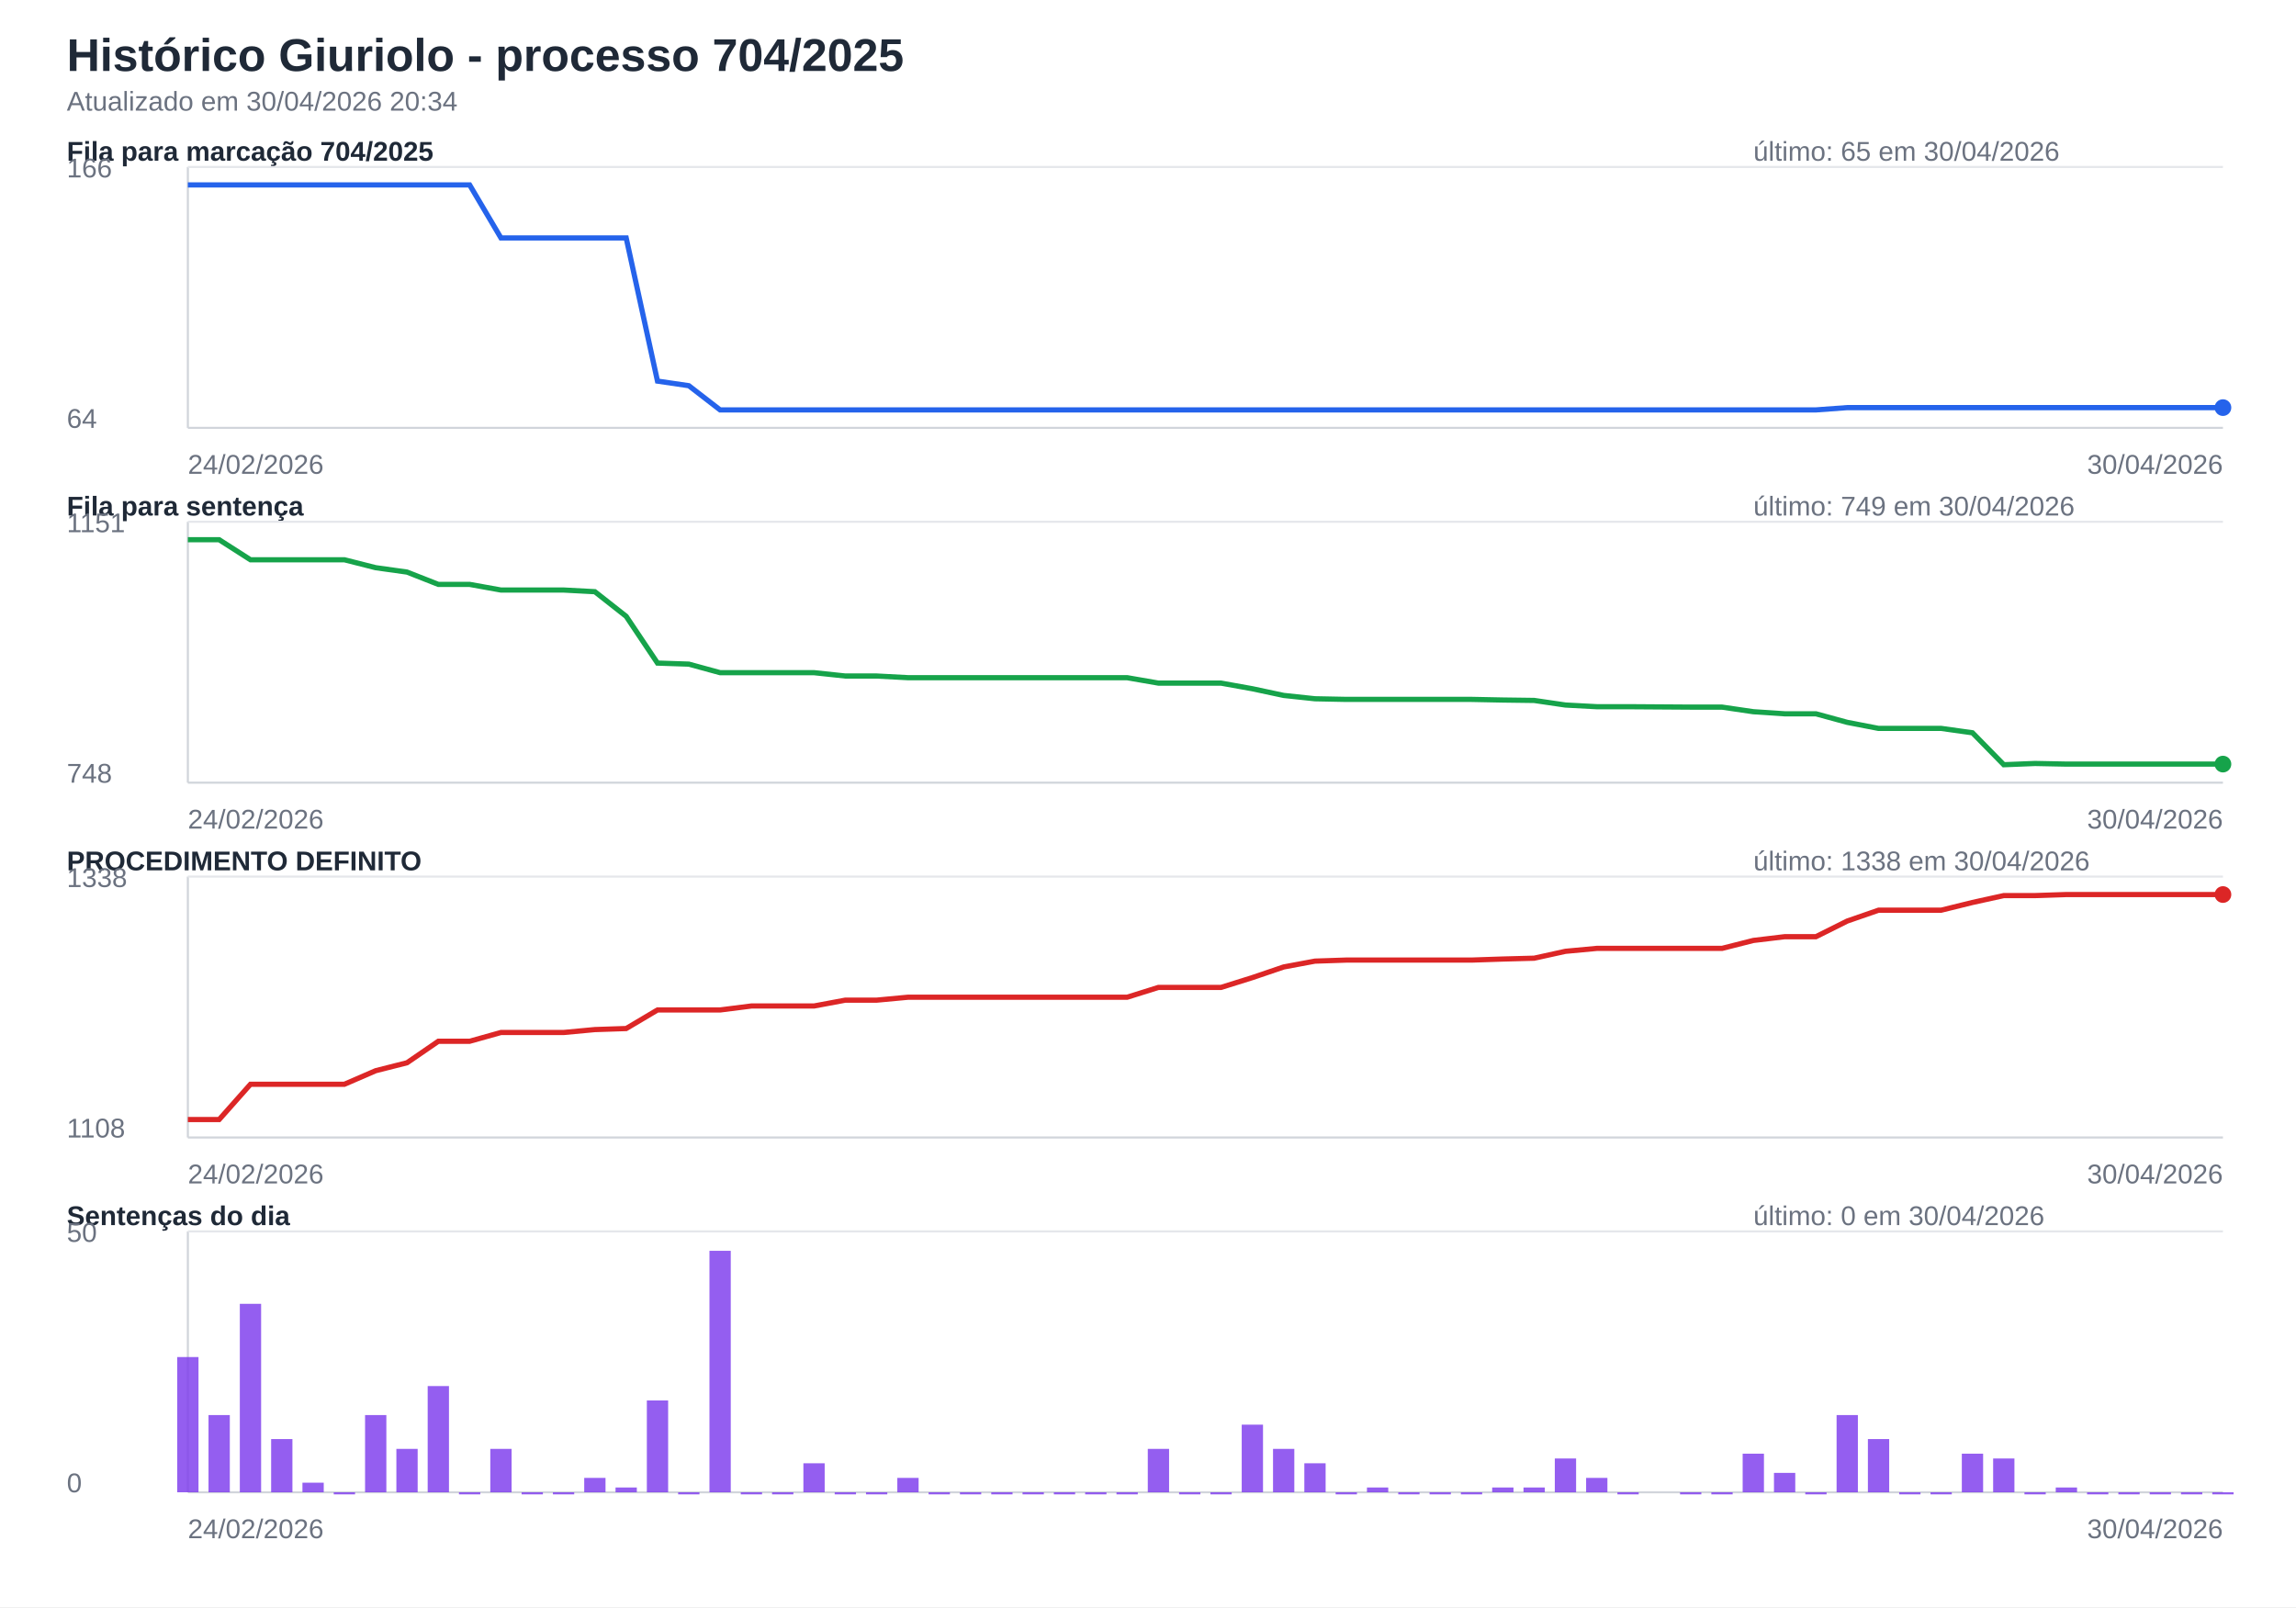
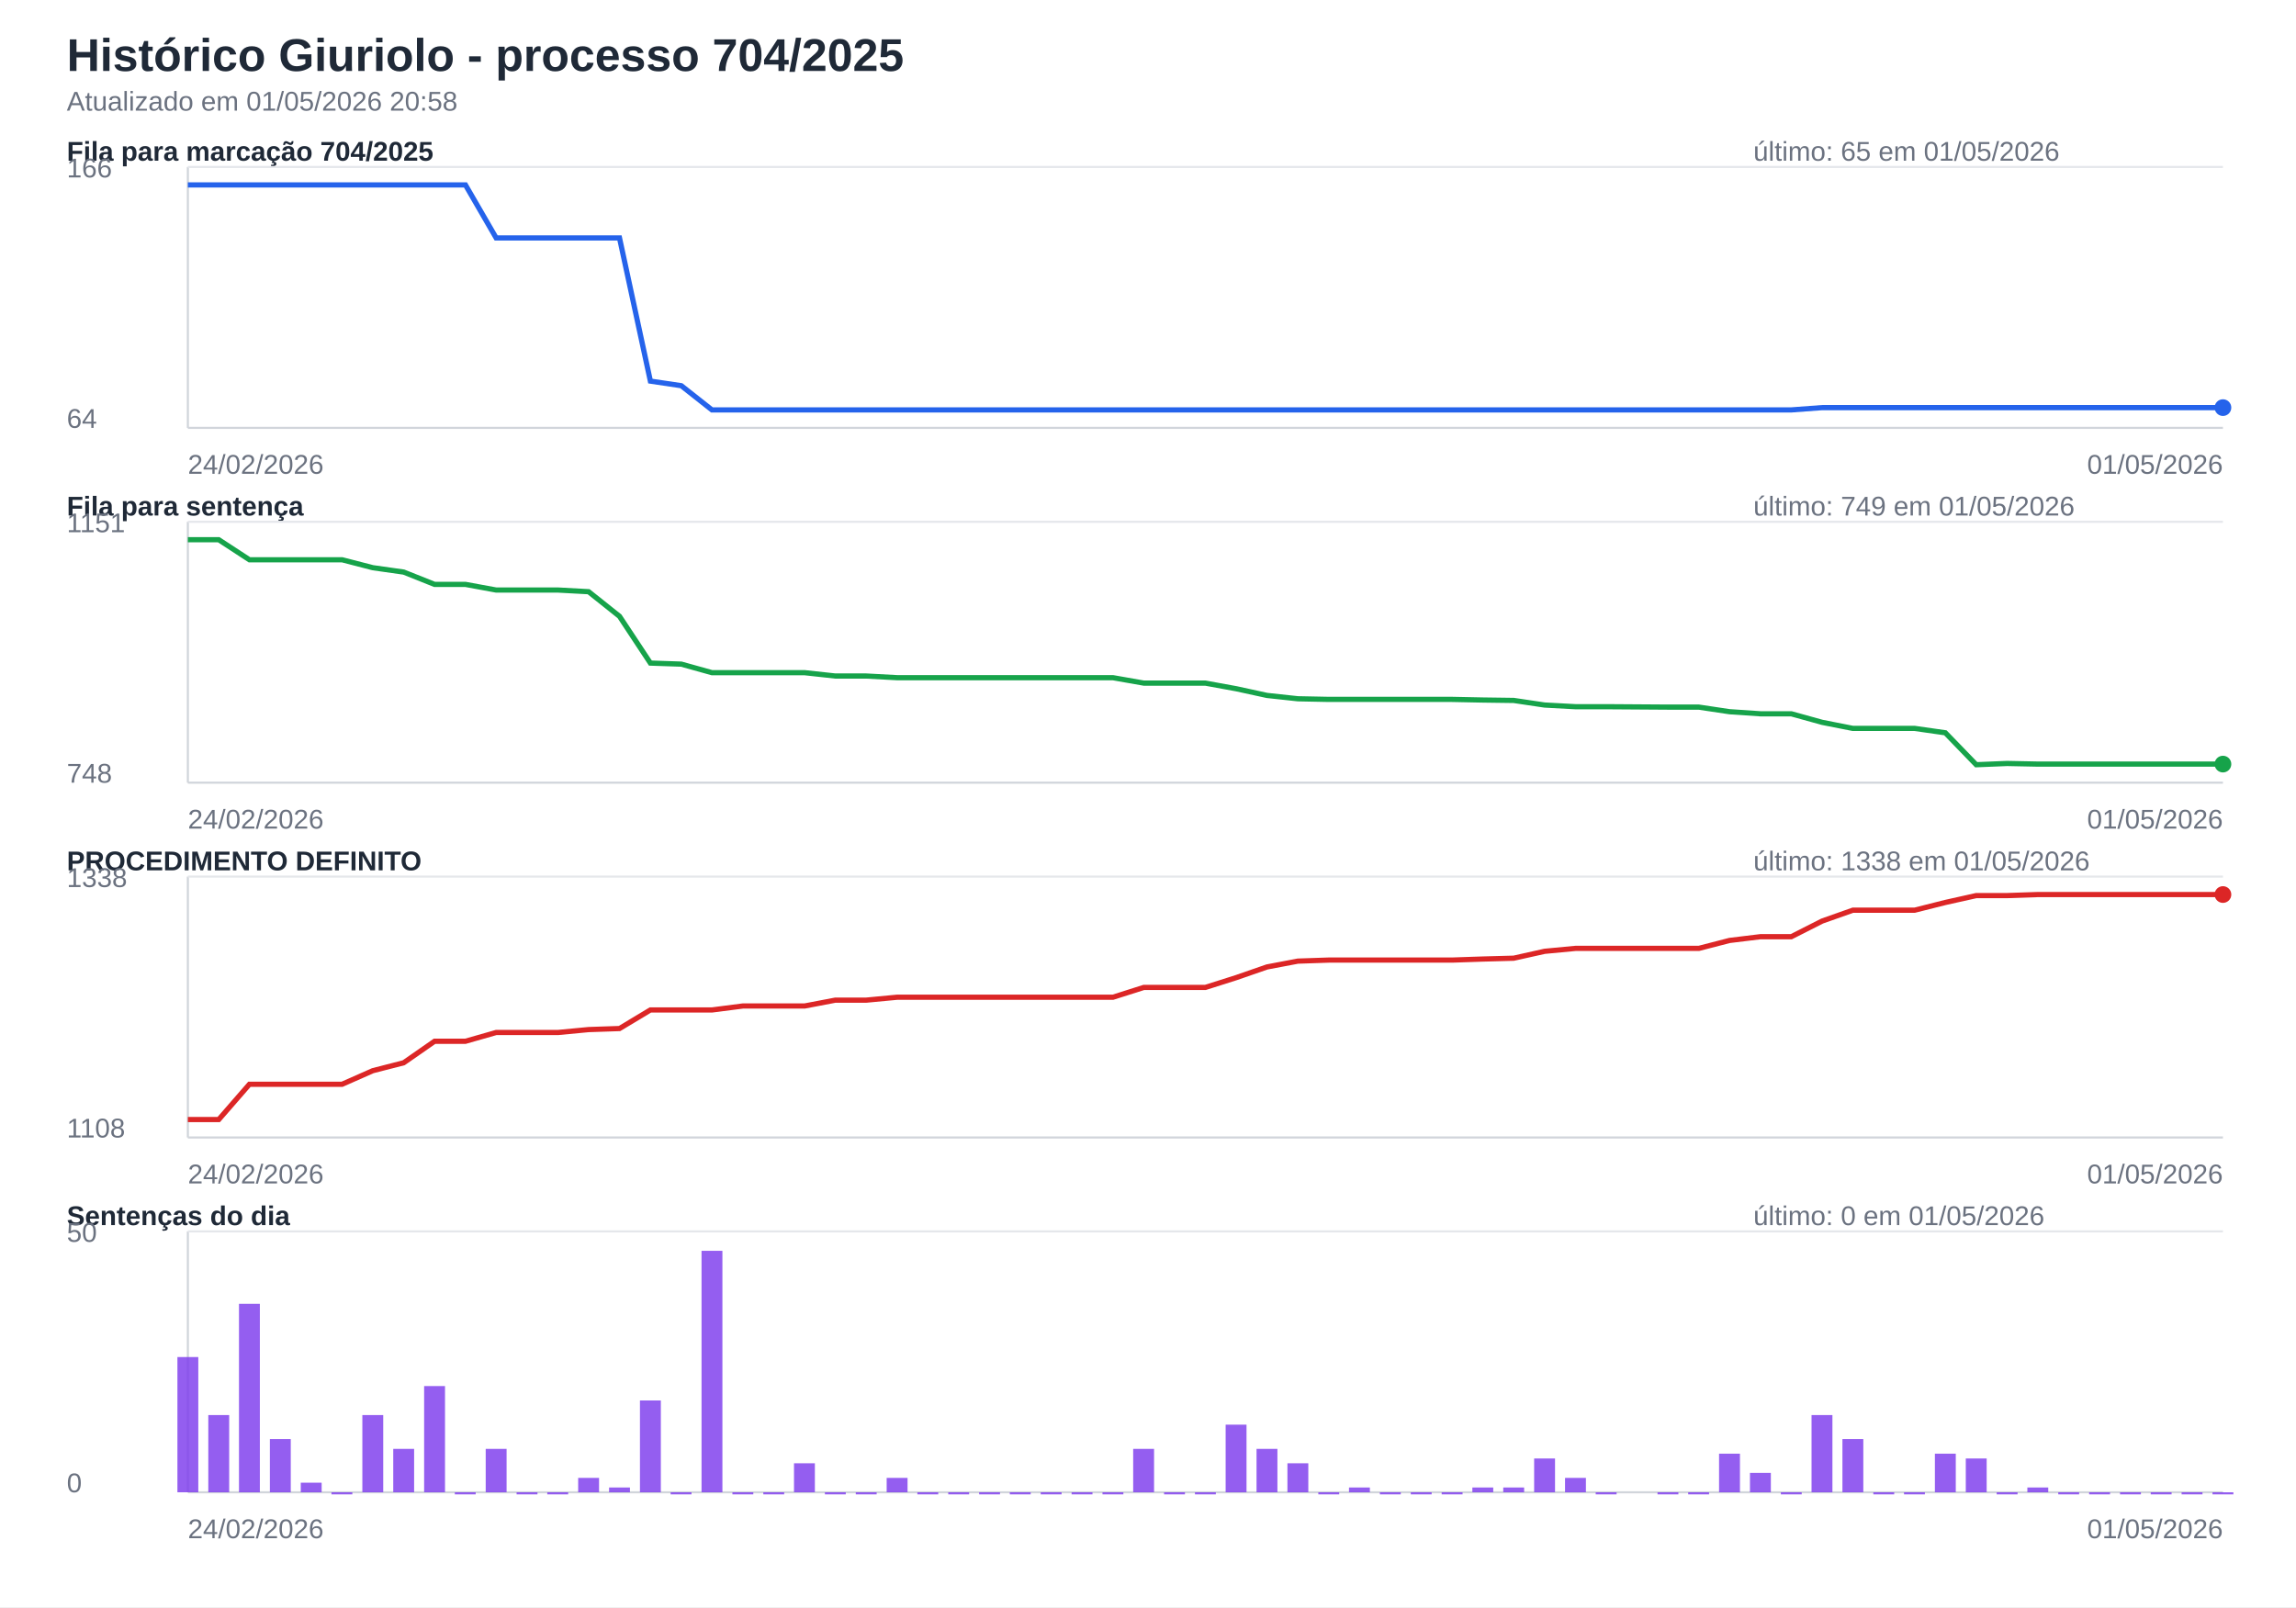
<svg xmlns="http://www.w3.org/2000/svg" width="1100" height="770" viewBox="0 0 1100 770">
  <rect width="100%" height="100%" fill="#ffffff" />
  <style>text{font-family:Segoe UI,Arial,sans-serif;font-size:13px;fill:#1f2937}.titulo{font-size:22px;font-weight:700}.sub{fill:#6b7280}.eixo{stroke:#d1d5db;stroke-width:1}.grade{stroke:#e5e7eb;stroke-width:1}.linha{fill:none;stroke-width:2.5}.barra{opacity:.82}</style>
  <text class="titulo" x="32" y="34">Histórico Giuriolo - processo 704/2025</text>
-   <text class="sub" x="32" y="53">Atualizado em 30/04/2026 20:34</text>
+   <text class="sub" x="32" y="53">Atualizado em 01/05/2026 20:58</text>
  <text x="32" y="77" font-weight="700">Fila para marcação 704/2025</text>
-   <text class="sub" x="840" y="77">último: 65 em 30/04/2026</text>
+   <text class="sub" x="840" y="77">último: 65 em 01/05/2026</text>
  <line class="eixo" x1="90" y1="205" x2="1065" y2="205" />
  <line class="eixo" x1="90" y1="80" x2="90" y2="205" />
  <line class="grade" x1="90" y1="80" x2="1065" y2="80" />
  <text class="sub" x="32" y="85">166</text>
  <text class="sub" x="32" y="205">64</text>
-   <path class="linha" stroke="#2563eb" d="M90.0,88.6 L105.0,88.6 L120.0,88.6 L135.0,88.6 L150.0,88.6 L165.0,88.6 L180.0,88.6 L195.0,88.6 L210.0,88.6 L225.0,88.6 L240.0,114.0 L255.0,114.0 L270.0,114.0 L285.0,114.0 L300.0,114.0 L315.0,182.6 L330.0,184.8 L345.0,196.4 L360.0,196.4 L375.0,196.4 L390.0,196.4 L405.0,196.4 L420.0,196.4 L435.0,196.4 L450.0,196.4 L465.0,196.4 L480.0,196.4 L495.0,196.4 L510.0,196.4 L525.0,196.4 L540.0,196.4 L555.0,196.4 L570.0,196.4 L585.0,196.4 L600.0,196.4 L615.0,196.4 L630.0,196.4 L645.0,196.4 L660.0,196.4 L675.0,196.4 L690.0,196.4 L705.0,196.4 L720.0,196.4 L735.0,196.4 L750.0,196.4 L765.0,196.4 L780.0,196.4 L810.0,196.4 L825.0,196.4 L840.0,196.4 L855.0,196.4 L870.0,196.4 L885.0,195.3 L900.0,195.3 L915.0,195.3 L930.0,195.3 L945.0,195.3 L960.0,195.3 L975.0,195.3 L990.0,195.3 L1005.0,195.3 L1020.0,195.3 L1035.0,195.3 L1050.0,195.3 L1065.0,195.3" />
+   <path class="linha" stroke="#2563eb" d="M90.0,88.6 L104.8,88.6 L119.5,88.6 L134.3,88.6 L149.1,88.6 L163.9,88.6 L178.6,88.6 L193.4,88.6 L208.2,88.6 L223.0,88.6 L237.7,114.0 L252.5,114.0 L267.3,114.0 L282.0,114.0 L296.8,114.0 L311.6,182.6 L326.4,184.8 L341.1,196.4 L355.9,196.4 L370.7,196.4 L385.5,196.4 L400.2,196.4 L415.0,196.4 L429.8,196.4 L444.5,196.4 L459.3,196.4 L474.1,196.4 L488.9,196.4 L503.6,196.4 L518.4,196.4 L533.2,196.4 L548.0,196.4 L562.7,196.4 L577.5,196.4 L592.3,196.4 L607.0,196.4 L621.8,196.4 L636.6,196.4 L651.4,196.4 L666.1,196.4 L680.9,196.4 L695.7,196.4 L710.5,196.4 L725.2,196.4 L740.0,196.4 L754.8,196.4 L769.5,196.4 L799.1,196.4 L813.9,196.4 L828.6,196.4 L843.4,196.4 L858.2,196.4 L873.0,195.3 L887.7,195.3 L902.5,195.3 L917.3,195.3 L932.0,195.3 L946.8,195.3 L961.6,195.3 L976.4,195.3 L991.1,195.3 L1005.9,195.3 L1020.7,195.3 L1035.5,195.3 L1050.2,195.3 L1065.0,195.3" />
  <circle cx="1065.0" cy="195.3" r="4" fill="#2563eb" />
  <text class="sub" x="90" y="227">24/02/2026</text>
-   <text class="sub" text-anchor="end" x="1065" y="227">30/04/2026</text>
+   <text class="sub" text-anchor="end" x="1065" y="227">01/05/2026</text>
  <text x="32" y="247" font-weight="700">Fila para sentença</text>
-   <text class="sub" x="840" y="247">último: 749 em 30/04/2026</text>
+   <text class="sub" x="840" y="247">último: 749 em 01/05/2026</text>
  <line class="eixo" x1="90" y1="375" x2="1065" y2="375" />
  <line class="eixo" x1="90" y1="250" x2="90" y2="375" />
  <line class="grade" x1="90" y1="250" x2="1065" y2="250" />
  <text class="sub" x="32" y="255">1151</text>
  <text class="sub" x="32" y="375">748</text>
-   <path class="linha" stroke="#16a34a" d="M90.0,258.6 L105.0,258.6 L120.0,268.2 L135.0,268.2 L150.0,268.2 L165.0,268.2 L180.0,272.0 L195.0,274.1 L210.0,280.0 L225.0,280.0 L240.0,282.7 L255.0,282.7 L270.0,282.7 L285.0,283.5 L300.0,295.3 L315.0,317.7 L330.0,318.2 L345.0,322.3 L360.0,322.3 L375.0,322.3 L390.0,322.3 L405.0,323.9 L420.0,323.9 L435.0,324.7 L450.0,324.7 L465.0,324.7 L480.0,324.7 L495.0,324.7 L510.0,324.7 L525.0,324.7 L540.0,324.7 L555.0,327.3 L570.0,327.3 L585.0,327.3 L600.0,330.0 L615.0,333.2 L630.0,334.8 L645.0,335.1 L660.0,335.1 L675.0,335.1 L690.0,335.1 L705.0,335.1 L720.0,335.4 L735.0,335.6 L750.0,337.8 L765.0,338.6 L780.0,338.6 L810.0,338.8 L825.0,338.8 L840.0,341.0 L855.0,342.0 L870.0,342.0 L885.0,346.1 L900.0,349.0 L915.0,349.0 L930.0,349.0 L945.0,351.1 L960.0,366.4 L975.0,365.8 L990.0,366.1 L1005.0,366.1 L1020.0,366.1 L1035.0,366.1 L1050.0,366.1 L1065.0,366.1" />
+   <path class="linha" stroke="#16a34a" d="M90.0,258.6 L104.8,258.6 L119.5,268.2 L134.3,268.2 L149.1,268.2 L163.9,268.2 L178.6,272.0 L193.4,274.1 L208.2,280.0 L223.0,280.0 L237.7,282.7 L252.5,282.7 L267.3,282.7 L282.0,283.5 L296.8,295.3 L311.6,317.7 L326.4,318.2 L341.1,322.3 L355.9,322.3 L370.7,322.3 L385.5,322.3 L400.2,323.9 L415.0,323.9 L429.8,324.7 L444.5,324.7 L459.3,324.7 L474.1,324.7 L488.9,324.7 L503.6,324.7 L518.4,324.7 L533.2,324.7 L548.0,327.3 L562.7,327.3 L577.5,327.3 L592.3,330.0 L607.0,333.2 L621.8,334.8 L636.6,335.1 L651.4,335.1 L666.1,335.1 L680.9,335.1 L695.7,335.1 L710.5,335.4 L725.2,335.6 L740.0,337.8 L754.8,338.6 L769.5,338.6 L799.1,338.8 L813.9,338.8 L828.6,341.0 L843.4,342.0 L858.2,342.0 L873.0,346.1 L887.7,349.0 L902.5,349.0 L917.3,349.0 L932.0,351.1 L946.8,366.4 L961.6,365.8 L976.4,366.1 L991.1,366.1 L1005.9,366.1 L1020.7,366.1 L1035.5,366.1 L1050.2,366.1 L1065.0,366.1" />
  <circle cx="1065.0" cy="366.1" r="4" fill="#16a34a" />
  <text class="sub" x="90" y="397">24/02/2026</text>
-   <text class="sub" text-anchor="end" x="1065" y="397">30/04/2026</text>
+   <text class="sub" text-anchor="end" x="1065" y="397">01/05/2026</text>
  <text x="32" y="417" font-weight="700">PROCEDIMENTO DEFINITO</text>
-   <text class="sub" x="840" y="417">último: 1338 em 30/04/2026</text>
+   <text class="sub" x="840" y="417">último: 1338 em 01/05/2026</text>
  <line class="eixo" x1="90" y1="545" x2="1065" y2="545" />
  <line class="eixo" x1="90" y1="420" x2="90" y2="545" />
  <line class="grade" x1="90" y1="420" x2="1065" y2="420" />
  <text class="sub" x="32" y="425">1338</text>
  <text class="sub" x="32" y="545">1108</text>
-   <path class="linha" stroke="#dc2626" d="M90.0,536.4 L105.0,536.4 L120.0,519.5 L135.0,519.5 L150.0,519.5 L165.0,519.5 L180.0,513.0 L195.0,509.2 L210.0,498.9 L225.0,498.9 L240.0,494.7 L255.0,494.7 L270.0,494.7 L285.0,493.3 L300.0,492.8 L315.0,483.9 L330.0,483.9 L345.0,483.9 L360.0,482.0 L375.0,482.0 L390.0,482.0 L405.0,479.2 L420.0,479.2 L435.0,477.8 L450.0,477.8 L465.0,477.8 L480.0,477.8 L495.0,477.8 L510.0,477.8 L525.0,477.8 L540.0,477.8 L555.0,473.1 L570.0,473.1 L585.0,473.1 L600.0,468.4 L615.0,463.3 L630.0,460.5 L645.0,460.0 L660.0,460.0 L675.0,460.0 L690.0,460.0 L705.0,460.0 L720.0,459.5 L735.0,459.1 L750.0,455.8 L765.0,454.4 L780.0,454.4 L810.0,454.4 L825.0,454.4 L840.0,450.6 L855.0,448.8 L870.0,448.8 L885.0,441.3 L900.0,436.1 L915.0,436.1 L930.0,436.1 L945.0,432.4 L960.0,429.1 L975.0,429.1 L990.0,428.6 L1005.0,428.6 L1020.0,428.6 L1035.0,428.6 L1050.0,428.6 L1065.0,428.6" />
+   <path class="linha" stroke="#dc2626" d="M90.0,536.4 L104.8,536.4 L119.5,519.5 L134.3,519.5 L149.1,519.5 L163.9,519.5 L178.6,513.0 L193.4,509.2 L208.2,498.9 L223.0,498.9 L237.7,494.7 L252.5,494.7 L267.3,494.7 L282.0,493.3 L296.8,492.8 L311.6,483.9 L326.4,483.9 L341.1,483.9 L355.9,482.0 L370.7,482.0 L385.5,482.0 L400.2,479.2 L415.0,479.2 L429.8,477.8 L444.5,477.8 L459.3,477.8 L474.1,477.8 L488.9,477.8 L503.6,477.8 L518.4,477.8 L533.2,477.8 L548.0,473.1 L562.7,473.1 L577.5,473.1 L592.3,468.4 L607.0,463.3 L621.8,460.5 L636.6,460.0 L651.4,460.0 L666.1,460.0 L680.9,460.0 L695.7,460.0 L710.5,459.5 L725.2,459.1 L740.0,455.8 L754.8,454.4 L769.5,454.4 L799.1,454.4 L813.9,454.4 L828.6,450.6 L843.4,448.8 L858.2,448.8 L873.0,441.3 L887.7,436.1 L902.5,436.1 L917.3,436.1 L932.0,432.4 L946.8,429.1 L961.6,429.1 L976.4,428.6 L991.1,428.6 L1005.9,428.6 L1020.7,428.6 L1035.5,428.6 L1050.2,428.6 L1065.0,428.6" />
  <circle cx="1065.0" cy="428.6" r="4" fill="#dc2626" />
  <text class="sub" x="90" y="567">24/02/2026</text>
-   <text class="sub" text-anchor="end" x="1065" y="567">30/04/2026</text>
+   <text class="sub" text-anchor="end" x="1065" y="567">01/05/2026</text>
  <text x="32" y="587" font-weight="700">Sentenças do dia</text>
-   <text class="sub" x="840" y="587">último: 0 em 30/04/2026</text>
+   <text class="sub" x="840" y="587">último: 0 em 01/05/2026</text>
  <line class="eixo" x1="90" y1="715" x2="1065" y2="715" />
  <line class="eixo" x1="90" y1="590" x2="90" y2="715" />
  <line class="grade" x1="90" y1="590" x2="1065" y2="590" />
  <text class="sub" x="32" y="595">50</text>
  <text class="sub" x="32" y="715">0</text>
-   <rect class="barra" x="84.9" y="650.2" width="10.2" height="64.8" fill="#7c3aed" />
-   <rect class="barra" x="99.9" y="678.0" width="10.2" height="37.0" fill="#7c3aed" />
-   <rect class="barra" x="114.9" y="624.7" width="10.2" height="90.3" fill="#7c3aed" />
-   <rect class="barra" x="129.9" y="689.5" width="10.2" height="25.5" fill="#7c3aed" />
-   <rect class="barra" x="144.9" y="710.4" width="10.2" height="4.6" fill="#7c3aed" />
-   <rect class="barra" x="159.9" y="715.0" width="10.2" height="1.0" fill="#7c3aed" />
-   <rect class="barra" x="174.9" y="678.0" width="10.2" height="37.0" fill="#7c3aed" />
-   <rect class="barra" x="189.9" y="694.2" width="10.2" height="20.8" fill="#7c3aed" />
-   <rect class="barra" x="204.9" y="664.1" width="10.2" height="50.9" fill="#7c3aed" />
-   <rect class="barra" x="219.9" y="715.0" width="10.2" height="1.0" fill="#7c3aed" />
-   <rect class="barra" x="234.9" y="694.2" width="10.2" height="20.8" fill="#7c3aed" />
-   <rect class="barra" x="249.9" y="715.0" width="10.2" height="1.0" fill="#7c3aed" />
-   <rect class="barra" x="264.9" y="715.0" width="10.2" height="1.0" fill="#7c3aed" />
-   <rect class="barra" x="279.9" y="708.1" width="10.2" height="6.9" fill="#7c3aed" />
-   <rect class="barra" x="294.9" y="712.7" width="10.2" height="2.3" fill="#7c3aed" />
-   <rect class="barra" x="309.9" y="671.0" width="10.2" height="44.0" fill="#7c3aed" />
-   <rect class="barra" x="324.9" y="715.0" width="10.2" height="1.0" fill="#7c3aed" />
-   <rect class="barra" x="339.9" y="599.3" width="10.2" height="115.7" fill="#7c3aed" />
-   <rect class="barra" x="354.9" y="715.0" width="10.2" height="1.0" fill="#7c3aed" />
-   <rect class="barra" x="369.9" y="715.0" width="10.2" height="1.0" fill="#7c3aed" />
-   <rect class="barra" x="384.9" y="701.1" width="10.2" height="13.9" fill="#7c3aed" />
-   <rect class="barra" x="399.9" y="715.0" width="10.2" height="1.0" fill="#7c3aed" />
-   <rect class="barra" x="414.9" y="715.0" width="10.2" height="1.0" fill="#7c3aed" />
-   <rect class="barra" x="429.9" y="708.1" width="10.2" height="6.9" fill="#7c3aed" />
-   <rect class="barra" x="444.9" y="715.0" width="10.2" height="1.0" fill="#7c3aed" />
-   <rect class="barra" x="459.9" y="715.0" width="10.2" height="1.0" fill="#7c3aed" />
-   <rect class="barra" x="474.9" y="715.0" width="10.2" height="1.0" fill="#7c3aed" />
-   <rect class="barra" x="489.9" y="715.0" width="10.2" height="1.0" fill="#7c3aed" />
-   <rect class="barra" x="504.9" y="715.0" width="10.2" height="1.0" fill="#7c3aed" />
-   <rect class="barra" x="519.9" y="715.0" width="10.2" height="1.0" fill="#7c3aed" />
-   <rect class="barra" x="534.9" y="715.0" width="10.2" height="1.0" fill="#7c3aed" />
-   <rect class="barra" x="549.9" y="694.2" width="10.2" height="20.8" fill="#7c3aed" />
-   <rect class="barra" x="564.9" y="715.0" width="10.2" height="1.0" fill="#7c3aed" />
-   <rect class="barra" x="579.9" y="715.0" width="10.2" height="1.0" fill="#7c3aed" />
-   <rect class="barra" x="594.9" y="682.6" width="10.2" height="32.4" fill="#7c3aed" />
-   <rect class="barra" x="609.9" y="694.2" width="10.2" height="20.8" fill="#7c3aed" />
-   <rect class="barra" x="624.9" y="701.1" width="10.2" height="13.9" fill="#7c3aed" />
-   <rect class="barra" x="639.9" y="715.0" width="10.2" height="1.0" fill="#7c3aed" />
-   <rect class="barra" x="654.9" y="712.7" width="10.2" height="2.3" fill="#7c3aed" />
-   <rect class="barra" x="669.9" y="715.0" width="10.2" height="1.0" fill="#7c3aed" />
-   <rect class="barra" x="684.9" y="715.0" width="10.2" height="1.0" fill="#7c3aed" />
-   <rect class="barra" x="699.9" y="715.0" width="10.2" height="1.0" fill="#7c3aed" />
-   <rect class="barra" x="714.9" y="712.7" width="10.2" height="2.3" fill="#7c3aed" />
-   <rect class="barra" x="729.9" y="712.7" width="10.2" height="2.3" fill="#7c3aed" />
-   <rect class="barra" x="744.9" y="698.8" width="10.2" height="16.2" fill="#7c3aed" />
-   <rect class="barra" x="759.9" y="708.1" width="10.2" height="6.9" fill="#7c3aed" />
-   <rect class="barra" x="774.9" y="715.0" width="10.2" height="1.0" fill="#7c3aed" />
-   <rect class="barra" x="804.9" y="715.0" width="10.2" height="1.0" fill="#7c3aed" />
-   <rect class="barra" x="819.9" y="715.0" width="10.2" height="1.0" fill="#7c3aed" />
-   <rect class="barra" x="834.9" y="696.5" width="10.2" height="18.5" fill="#7c3aed" />
-   <rect class="barra" x="849.9" y="705.7" width="10.2" height="9.3" fill="#7c3aed" />
-   <rect class="barra" x="864.9" y="715.0" width="10.2" height="1.0" fill="#7c3aed" />
-   <rect class="barra" x="879.9" y="678.0" width="10.2" height="37.0" fill="#7c3aed" />
-   <rect class="barra" x="894.9" y="689.5" width="10.2" height="25.5" fill="#7c3aed" />
-   <rect class="barra" x="909.9" y="715.0" width="10.2" height="1.0" fill="#7c3aed" />
-   <rect class="barra" x="924.9" y="715.0" width="10.2" height="1.0" fill="#7c3aed" />
-   <rect class="barra" x="939.9" y="696.5" width="10.2" height="18.5" fill="#7c3aed" />
-   <rect class="barra" x="954.9" y="698.8" width="10.2" height="16.2" fill="#7c3aed" />
-   <rect class="barra" x="969.9" y="715.0" width="10.2" height="1.0" fill="#7c3aed" />
-   <rect class="barra" x="984.9" y="712.7" width="10.2" height="2.3" fill="#7c3aed" />
-   <rect class="barra" x="999.9" y="715.0" width="10.2" height="1.0" fill="#7c3aed" />
-   <rect class="barra" x="1014.9" y="715.0" width="10.2" height="1.0" fill="#7c3aed" />
-   <rect class="barra" x="1029.9" y="715.0" width="10.2" height="1.0" fill="#7c3aed" />
-   <rect class="barra" x="1044.9" y="715.0" width="10.2" height="1.0" fill="#7c3aed" />
-   <rect class="barra" x="1059.9" y="715.0" width="10.2" height="1.0" fill="#7c3aed" />
+   <rect class="barra" x="85.0" y="650.2" width="10.0" height="64.8" fill="#7c3aed" />
+   <rect class="barra" x="99.8" y="678.0" width="10.0" height="37.0" fill="#7c3aed" />
+   <rect class="barra" x="114.5" y="624.7" width="10.0" height="90.3" fill="#7c3aed" />
+   <rect class="barra" x="129.3" y="689.5" width="10.0" height="25.5" fill="#7c3aed" />
+   <rect class="barra" x="144.1" y="710.4" width="10.0" height="4.6" fill="#7c3aed" />
+   <rect class="barra" x="158.8" y="715.0" width="10.0" height="1.0" fill="#7c3aed" />
+   <rect class="barra" x="173.6" y="678.0" width="10.0" height="37.0" fill="#7c3aed" />
+   <rect class="barra" x="188.4" y="694.2" width="10.0" height="20.8" fill="#7c3aed" />
+   <rect class="barra" x="203.2" y="664.1" width="10.0" height="50.9" fill="#7c3aed" />
+   <rect class="barra" x="217.9" y="715.0" width="10.0" height="1.0" fill="#7c3aed" />
+   <rect class="barra" x="232.7" y="694.2" width="10.0" height="20.8" fill="#7c3aed" />
+   <rect class="barra" x="247.5" y="715.0" width="10.0" height="1.0" fill="#7c3aed" />
+   <rect class="barra" x="262.2" y="715.0" width="10.0" height="1.0" fill="#7c3aed" />
+   <rect class="barra" x="277.0" y="708.1" width="10.0" height="6.9" fill="#7c3aed" />
+   <rect class="barra" x="291.8" y="712.7" width="10.0" height="2.3" fill="#7c3aed" />
+   <rect class="barra" x="306.6" y="671.0" width="10.0" height="44.0" fill="#7c3aed" />
+   <rect class="barra" x="321.3" y="715.0" width="10.0" height="1.0" fill="#7c3aed" />
+   <rect class="barra" x="336.1" y="599.3" width="10.0" height="115.7" fill="#7c3aed" />
+   <rect class="barra" x="350.9" y="715.0" width="10.0" height="1.0" fill="#7c3aed" />
+   <rect class="barra" x="365.7" y="715.0" width="10.0" height="1.0" fill="#7c3aed" />
+   <rect class="barra" x="380.4" y="701.1" width="10.0" height="13.9" fill="#7c3aed" />
+   <rect class="barra" x="395.2" y="715.0" width="10.0" height="1.0" fill="#7c3aed" />
+   <rect class="barra" x="410.0" y="715.0" width="10.0" height="1.0" fill="#7c3aed" />
+   <rect class="barra" x="424.8" y="708.1" width="10.0" height="6.9" fill="#7c3aed" />
+   <rect class="barra" x="439.5" y="715.0" width="10.0" height="1.0" fill="#7c3aed" />
+   <rect class="barra" x="454.3" y="715.0" width="10.0" height="1.0" fill="#7c3aed" />
+   <rect class="barra" x="469.1" y="715.0" width="10.0" height="1.0" fill="#7c3aed" />
+   <rect class="barra" x="483.8" y="715.0" width="10.0" height="1.0" fill="#7c3aed" />
+   <rect class="barra" x="498.6" y="715.0" width="10.0" height="1.0" fill="#7c3aed" />
+   <rect class="barra" x="513.4" y="715.0" width="10.0" height="1.0" fill="#7c3aed" />
+   <rect class="barra" x="528.2" y="715.0" width="10.0" height="1.0" fill="#7c3aed" />
+   <rect class="barra" x="542.9" y="694.2" width="10.0" height="20.8" fill="#7c3aed" />
+   <rect class="barra" x="557.7" y="715.0" width="10.0" height="1.0" fill="#7c3aed" />
+   <rect class="barra" x="572.5" y="715.0" width="10.0" height="1.0" fill="#7c3aed" />
+   <rect class="barra" x="587.2" y="682.6" width="10.0" height="32.4" fill="#7c3aed" />
+   <rect class="barra" x="602.0" y="694.2" width="10.0" height="20.8" fill="#7c3aed" />
+   <rect class="barra" x="616.8" y="701.1" width="10.0" height="13.9" fill="#7c3aed" />
+   <rect class="barra" x="631.6" y="715.0" width="10.0" height="1.0" fill="#7c3aed" />
+   <rect class="barra" x="646.3" y="712.7" width="10.0" height="2.3" fill="#7c3aed" />
+   <rect class="barra" x="661.1" y="715.0" width="10.0" height="1.0" fill="#7c3aed" />
+   <rect class="barra" x="675.9" y="715.0" width="10.0" height="1.0" fill="#7c3aed" />
+   <rect class="barra" x="690.7" y="715.0" width="10.0" height="1.0" fill="#7c3aed" />
+   <rect class="barra" x="705.4" y="712.7" width="10.0" height="2.3" fill="#7c3aed" />
+   <rect class="barra" x="720.2" y="712.7" width="10.0" height="2.3" fill="#7c3aed" />
+   <rect class="barra" x="735.0" y="698.8" width="10.0" height="16.2" fill="#7c3aed" />
+   <rect class="barra" x="749.8" y="708.1" width="10.0" height="6.9" fill="#7c3aed" />
+   <rect class="barra" x="764.5" y="715.0" width="10.0" height="1.0" fill="#7c3aed" />
+   <rect class="barra" x="794.1" y="715.0" width="10.0" height="1.0" fill="#7c3aed" />
+   <rect class="barra" x="808.8" y="715.0" width="10.0" height="1.0" fill="#7c3aed" />
+   <rect class="barra" x="823.6" y="696.5" width="10.0" height="18.5" fill="#7c3aed" />
+   <rect class="barra" x="838.4" y="705.7" width="10.0" height="9.3" fill="#7c3aed" />
+   <rect class="barra" x="853.2" y="715.0" width="10.0" height="1.0" fill="#7c3aed" />
+   <rect class="barra" x="867.9" y="678.0" width="10.0" height="37.0" fill="#7c3aed" />
+   <rect class="barra" x="882.7" y="689.5" width="10.0" height="25.5" fill="#7c3aed" />
+   <rect class="barra" x="897.5" y="715.0" width="10.0" height="1.0" fill="#7c3aed" />
+   <rect class="barra" x="912.2" y="715.0" width="10.0" height="1.0" fill="#7c3aed" />
+   <rect class="barra" x="927.0" y="696.5" width="10.0" height="18.5" fill="#7c3aed" />
+   <rect class="barra" x="941.8" y="698.8" width="10.0" height="16.2" fill="#7c3aed" />
+   <rect class="barra" x="956.6" y="715.0" width="10.0" height="1.0" fill="#7c3aed" />
+   <rect class="barra" x="971.3" y="712.7" width="10.0" height="2.3" fill="#7c3aed" />
+   <rect class="barra" x="986.1" y="715.0" width="10.0" height="1.0" fill="#7c3aed" />
+   <rect class="barra" x="1000.9" y="715.0" width="10.0" height="1.0" fill="#7c3aed" />
+   <rect class="barra" x="1015.7" y="715.0" width="10.0" height="1.0" fill="#7c3aed" />
+   <rect class="barra" x="1030.4" y="715.0" width="10.0" height="1.0" fill="#7c3aed" />
+   <rect class="barra" x="1045.2" y="715.0" width="10.0" height="1.0" fill="#7c3aed" />
+   <rect class="barra" x="1060.0" y="715.0" width="10.0" height="1.0" fill="#7c3aed" />
  <text class="sub" x="90" y="737">24/02/2026</text>
-   <text class="sub" text-anchor="end" x="1065" y="737">30/04/2026</text>
+   <text class="sub" text-anchor="end" x="1065" y="737">01/05/2026</text>
</svg>
